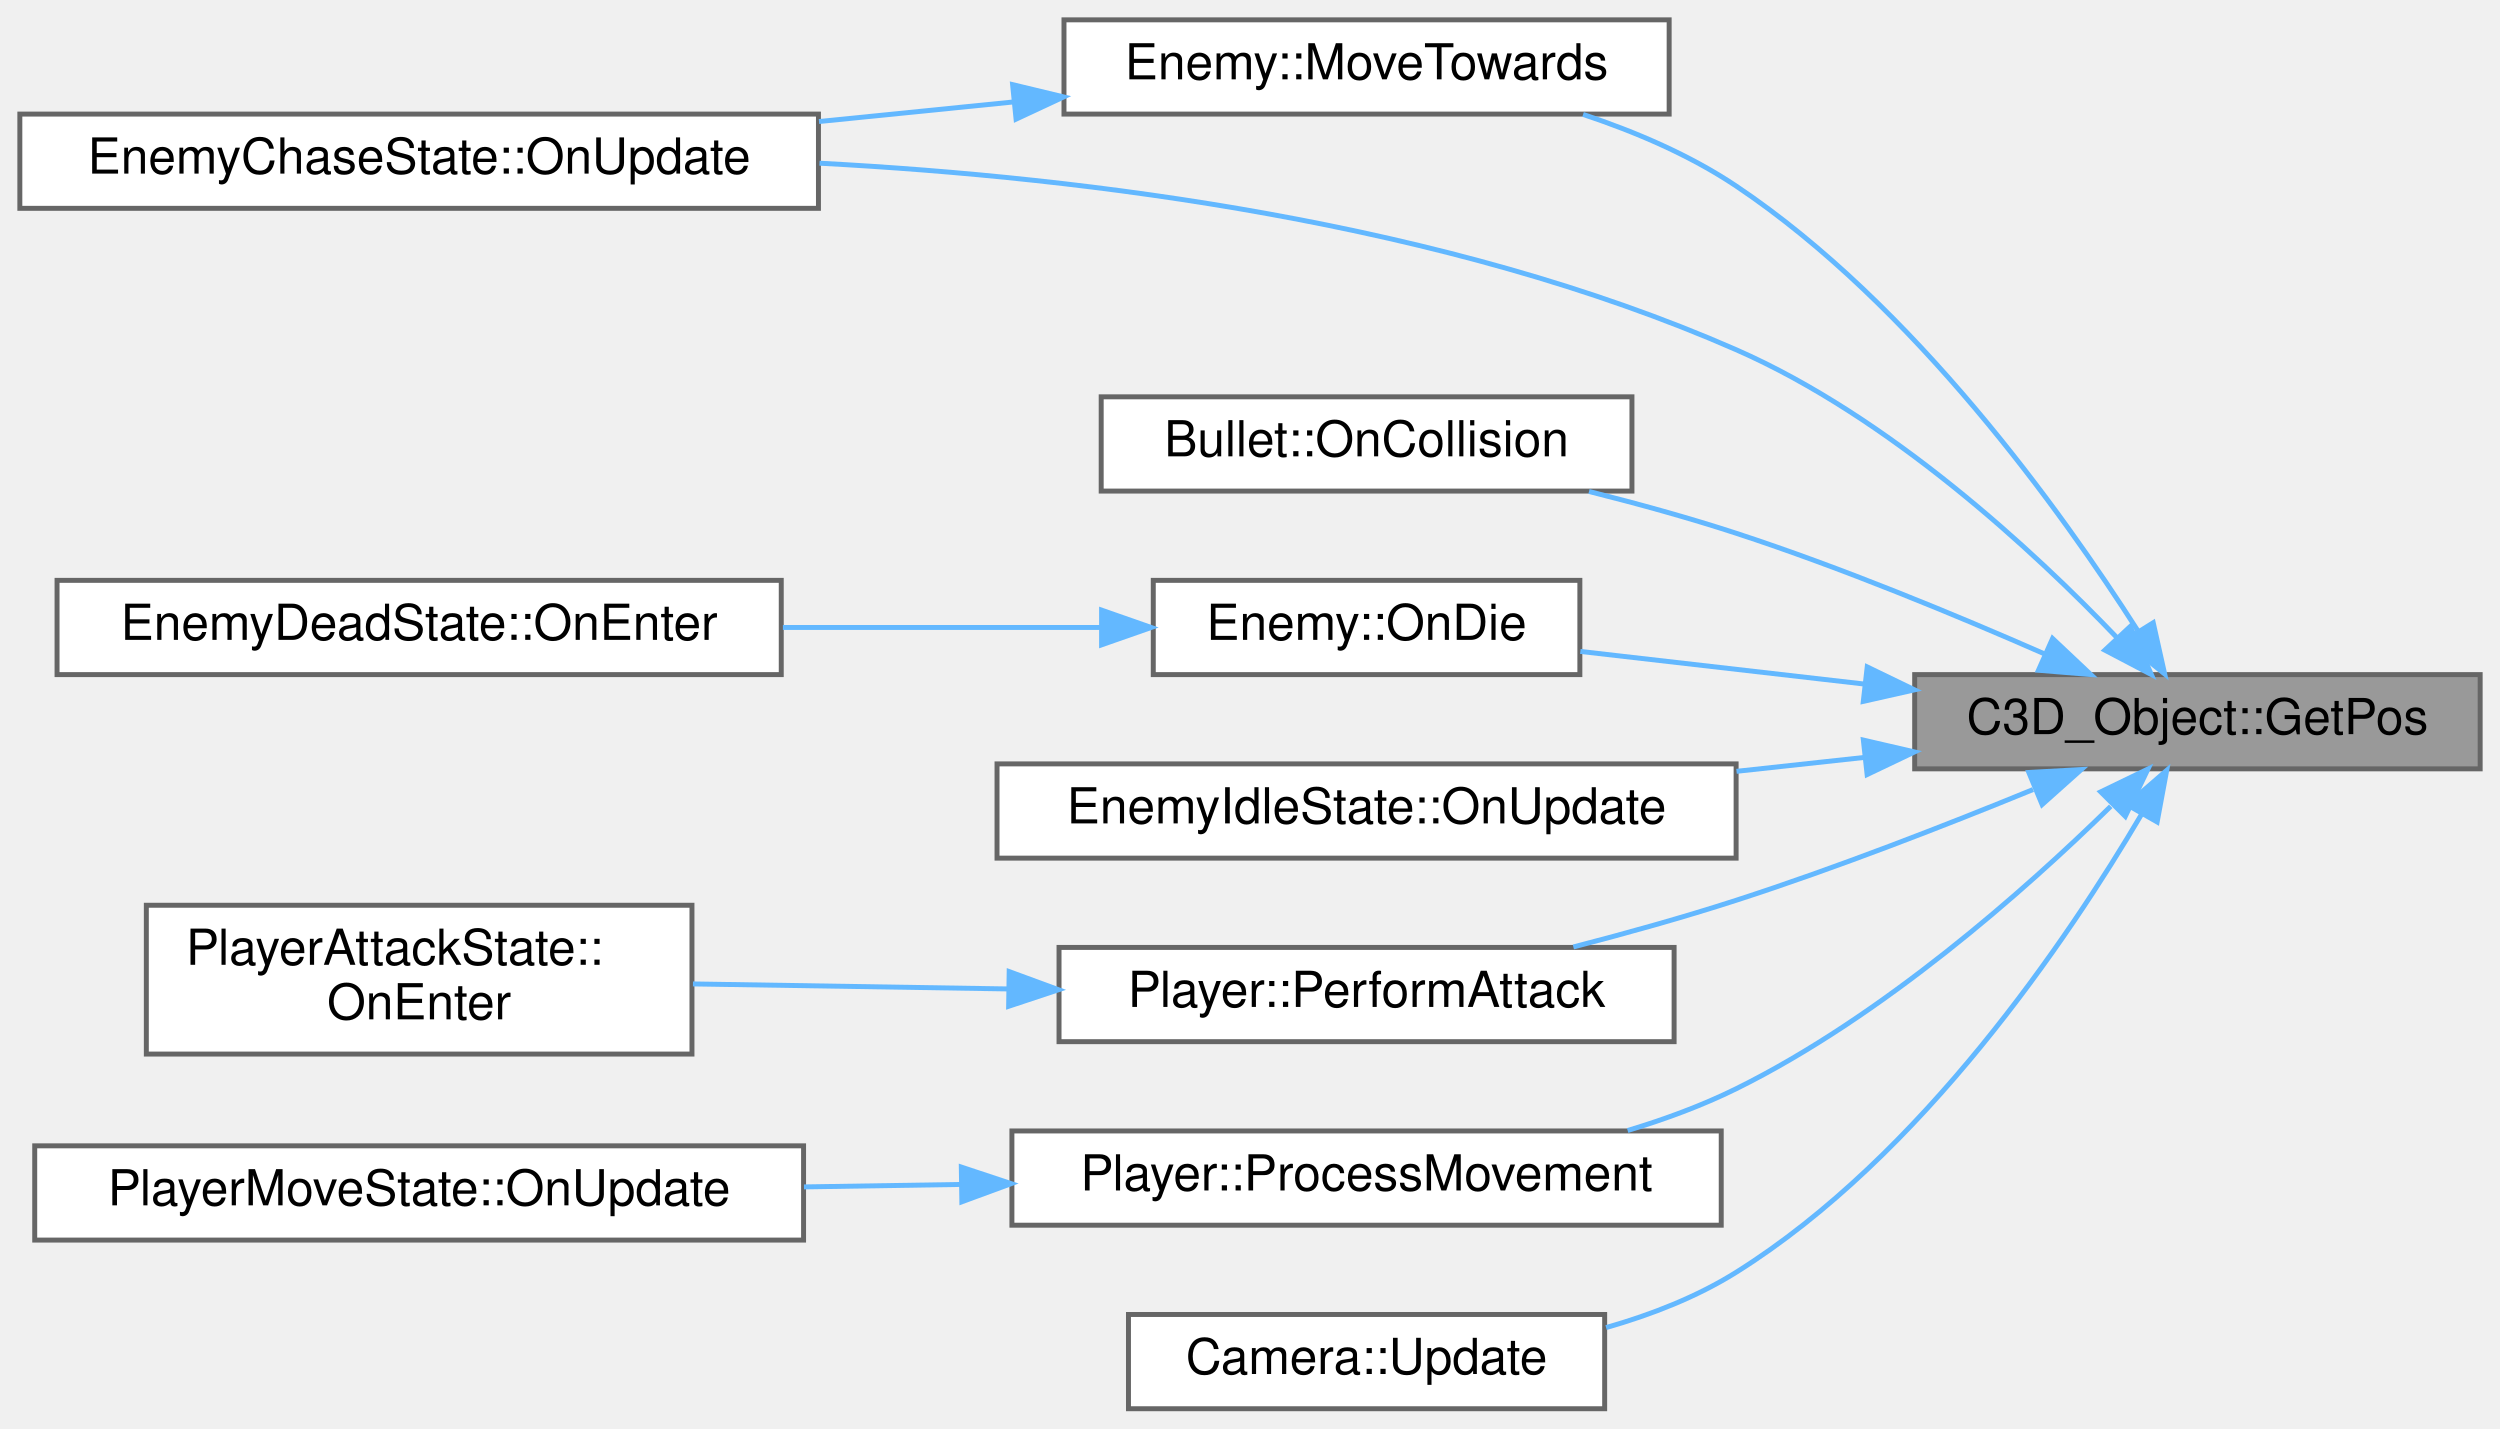
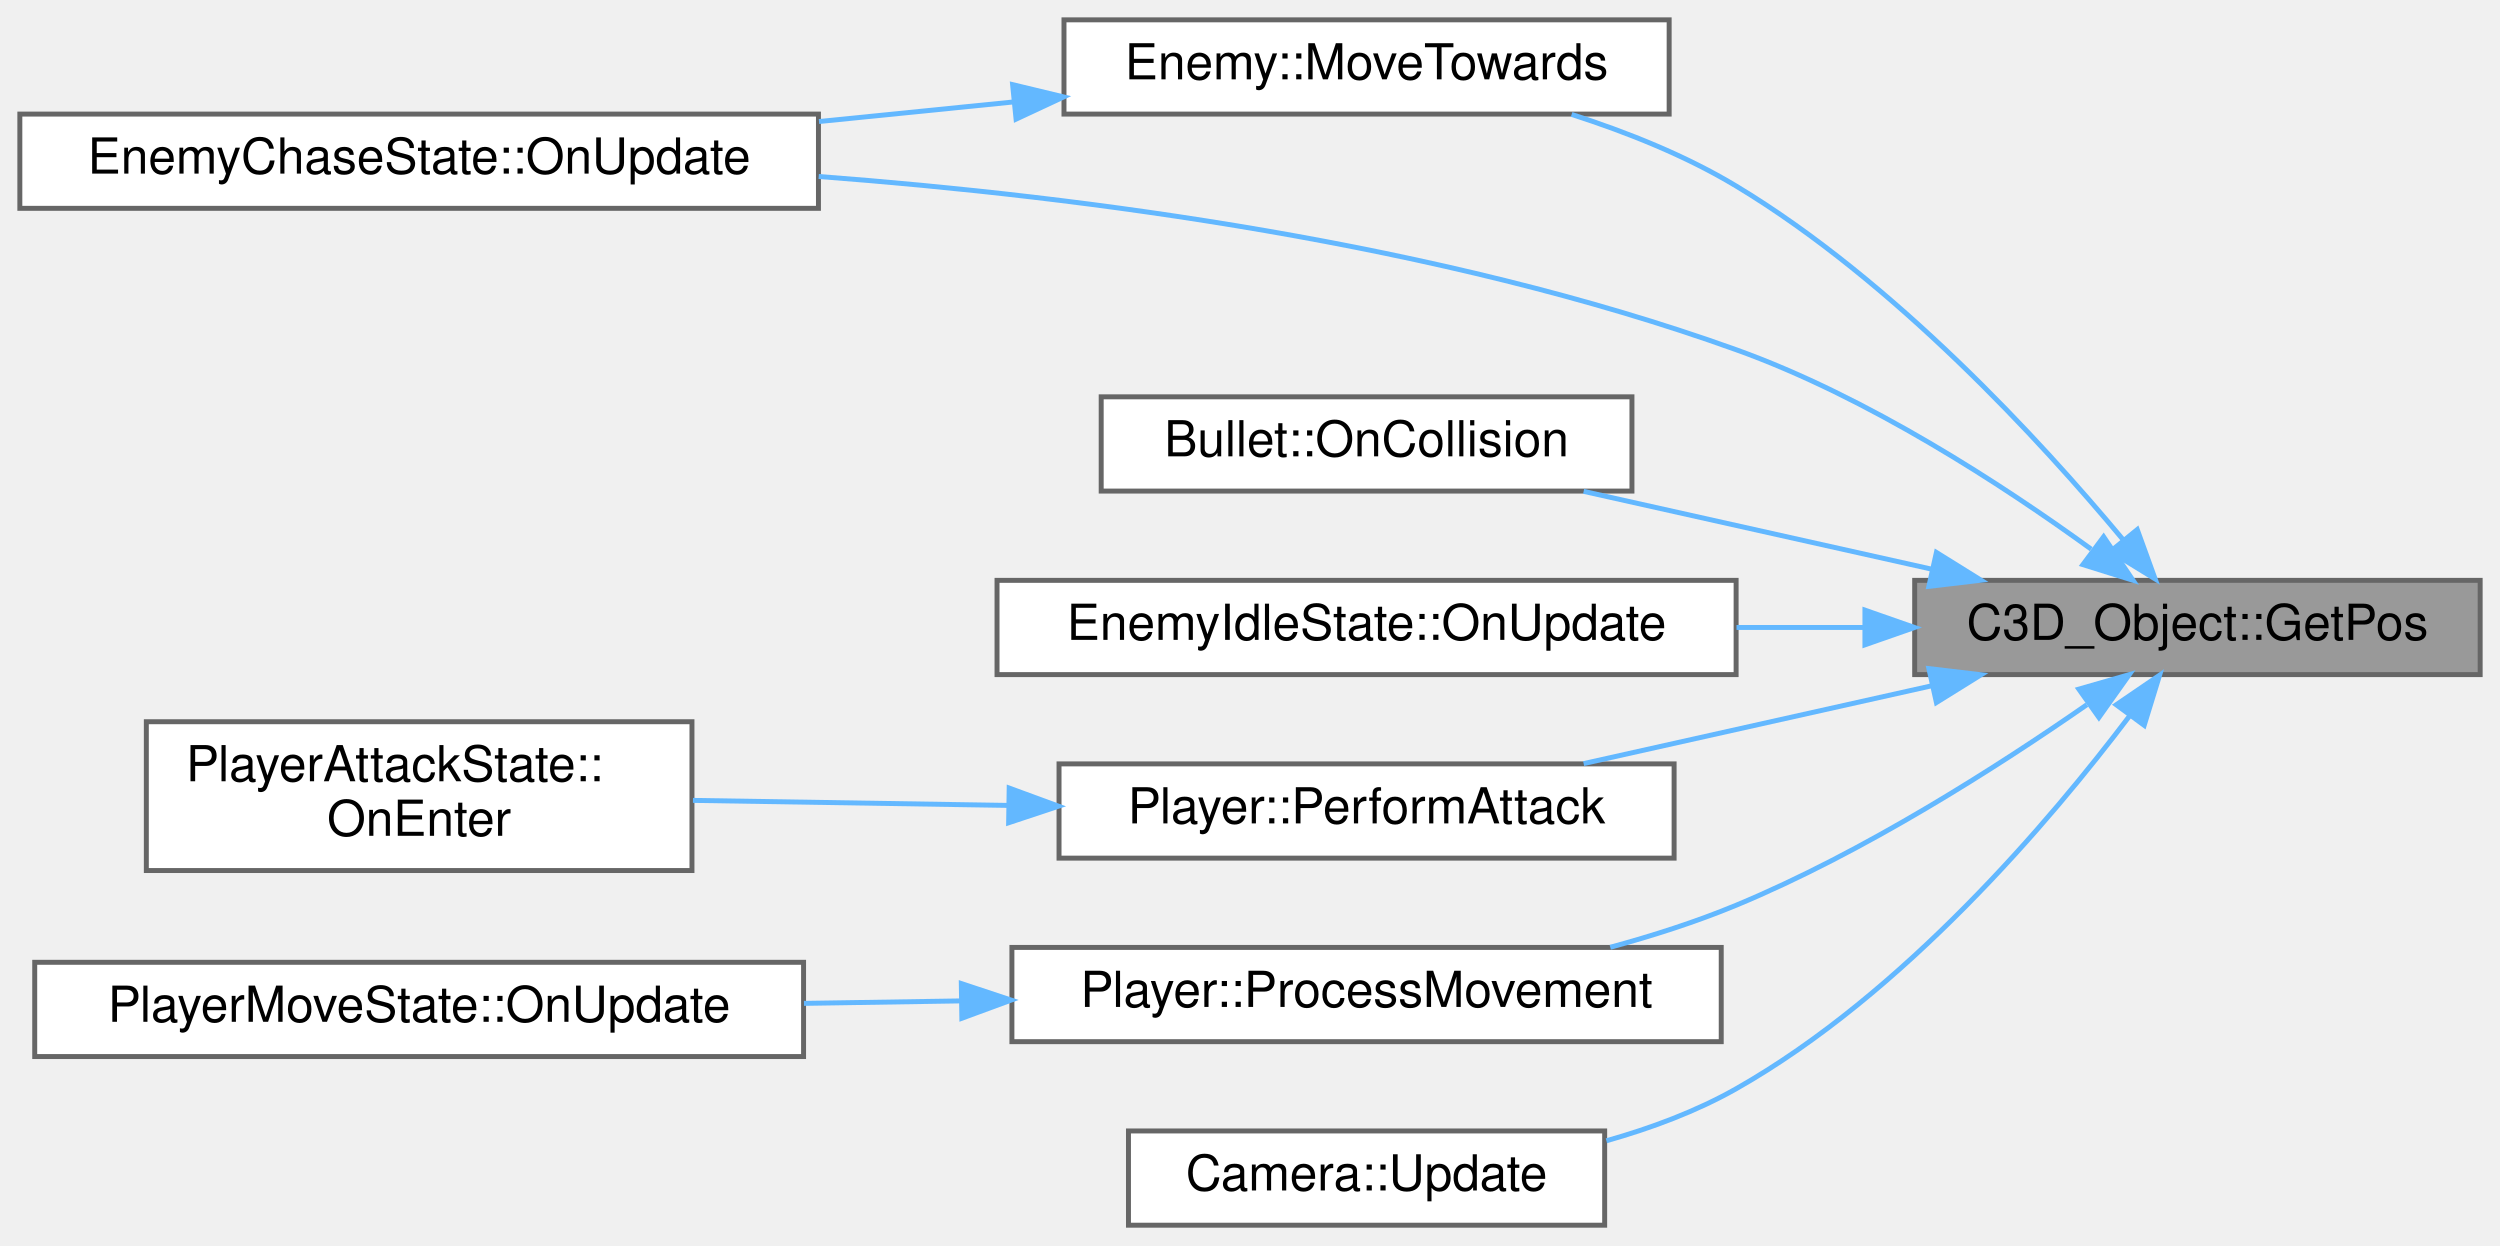
- <svg xmlns="http://www.w3.org/2000/svg" xmlns:xlink="http://www.w3.org/1999/xlink" width="504pt" height="288pt" viewBox="0.00 0.00 504.00 288.00">
-   <g id="graph0" class="graph" transform="scale(1 1) rotate(0) translate(4 284)">
+ <svg xmlns="http://www.w3.org/2000/svg" xmlns:xlink="http://www.w3.org/1999/xlink" width="504pt" height="251pt" viewBox="0.00 0.00 504.00 251.00">
+   <g id="graph0" class="graph" transform="scale(1 1) rotate(0) translate(4 247)">
    <g id="Node000001" class="node">
      <g id="a_Node000001">
        <a xlink:title=" ">
-           <polygon fill="#999999" stroke="#666666" points="496,-148 382,-148 382,-129 496,-129 496,-148" />
-           <text text-anchor="middle" x="439" y="-136" font-family="Helvetica,sans-Serif" font-size="10.00">C3D_Object::GetPos</text>
+           <polygon fill="#999999" stroke="#666666" points="496,-130 382,-130 382,-111 496,-111 496,-130" />
+           <text text-anchor="middle" x="439" y="-118" font-family="Helvetica,sans-Serif" font-size="10.00">C3D_Object::GetPos</text>
        </a>
      </g>
    </g>
    <g id="Node000002" class="node">
      <g id="a_Node000002">
        <a xlink:href="classEnemy.html#ab52d311ca2634bf6a9335c02fc11aaea" target="_top" xlink:title=" ">
-           <polygon fill="white" stroke="#666666" points="332.5,-280 210.5,-280 210.5,-261 332.5,-261 332.5,-280" />
-           <text text-anchor="middle" x="271.5" y="-268" font-family="Helvetica,sans-Serif" font-size="10.00">Enemy::MoveTowards</text>
+           <polygon fill="white" stroke="#666666" points="332.5,-243 210.5,-243 210.5,-224 332.5,-224 332.5,-243" />
+           <text text-anchor="middle" x="271.5" y="-231" font-family="Helvetica,sans-Serif" font-size="10.00">Enemy::MoveTowards</text>
        </a>
      </g>
    </g>
    <g id="edge1_Node000001_Node000002" class="edge">
      <g id="a_edge1_Node000001_Node000002">
        <a xlink:title=" ">
-           <path fill="none" stroke="#63b8ff" d="M426.93,-156.93C411.62,-180.89 381.79,-222.52 346,-246.5 336.74,-252.7 325.76,-257.41 315.15,-260.93" />
-           <polygon fill="#63b8ff" stroke="#63b8ff" points="430.09,-158.46 432.4,-148.12 424.15,-154.76 430.09,-158.46" />
+           <path fill="none" stroke="#63b8ff" d="M423.97,-138.26C407.34,-158.21 377.84,-190.32 346,-209.5 335.88,-215.6 324.03,-220.34 312.84,-223.93" />
+           <polygon fill="#63b8ff" stroke="#63b8ff" points="426.87,-140.24 430.48,-130.28 421.45,-135.82 426.87,-140.24" />
        </a>
      </g>
    </g>
    <g id="Node000003" class="node">
      <g id="a_Node000003">
        <a xlink:href="classEnemyChaseState.html#a7e06070afbc95a7aa15ca8f6ca50ad87" target="_top" xlink:title=" ">
-           <polygon fill="white" stroke="#666666" points="161,-261 0,-261 0,-242 161,-242 161,-261" />
-           <text text-anchor="middle" x="80.5" y="-249" font-family="Helvetica,sans-Serif" font-size="10.00">EnemyChaseState::OnUpdate</text>
+           <polygon fill="white" stroke="#666666" points="161,-224 0,-224 0,-205 161,-205 161,-224" />
+           <text text-anchor="middle" x="80.5" y="-212" font-family="Helvetica,sans-Serif" font-size="10.00">EnemyChaseState::OnUpdate</text>
        </a>
      </g>
    </g>
-     <g id="edge7_Node000001_Node000003" class="edge">
-       <g id="a_edge7_Node000001_Node000003">
+     <g id="edge5_Node000001_Node000003" class="edge">
+       <g id="a_edge5_Node000001_Node000003">
        <a xlink:title=" ">
-           <path fill="none" stroke="#63b8ff" d="M422.85,-155.37C405.97,-173 376.93,-199.93 346,-213.5 287.48,-239.17 215.35,-248.21 161.21,-251.1" />
-           <polygon fill="#63b8ff" stroke="#63b8ff" points="425.46,-157.71 429.72,-148.01 420.34,-152.93 425.46,-157.71" />
+           <path fill="none" stroke="#63b8ff" d="M417.58,-136.29C399.71,-149.25 372.53,-166.98 346,-176.5 286.18,-197.98 214.64,-207.35 161.05,-211.42" />
+           <polygon fill="#63b8ff" stroke="#63b8ff" points="420.09,-138.79 426.02,-130.01 415.91,-133.17 420.09,-138.79" />
        </a>
      </g>
    </g>
    <g id="Node000004" class="node">
      <g id="a_Node000004">
        <a xlink:href="classBullet.html#a2a429b2e71caf643753c108ef8bdb141" target="_top" xlink:title=" ">
-           <polygon fill="white" stroke="#666666" points="325,-204 218,-204 218,-185 325,-185 325,-204" />
-           <text text-anchor="middle" x="271.5" y="-192" font-family="Helvetica,sans-Serif" font-size="10.00">Bullet::OnCollision</text>
+           <polygon fill="white" stroke="#666666" points="325,-167 218,-167 218,-148 325,-148 325,-167" />
+           <text text-anchor="middle" x="271.5" y="-155" font-family="Helvetica,sans-Serif" font-size="10.00">Bullet::OnCollision</text>
        </a>
      </g>
    </g>
    <g id="edge3_Node000001_Node000004" class="edge">
      <g id="a_edge3_Node000001_Node000004">
        <a xlink:title=" ">
-           <path fill="none" stroke="#63b8ff" d="M408.22,-152.15C390.42,-159.96 367.2,-169.57 346,-176.5 336.51,-179.6 326.18,-182.45 316.34,-184.92" />
-           <polygon fill="#63b8ff" stroke="#63b8ff" points="409.8,-155.28 417.51,-148.01 406.95,-148.88 409.8,-155.28" />
+           <path fill="none" stroke="#63b8ff" d="M385.58,-132.22C362.91,-137.29 336.73,-143.14 315.26,-147.94" />
+           <polygon fill="#63b8ff" stroke="#63b8ff" points="386.38,-135.63 395.38,-130.03 384.86,-128.79 386.38,-135.63" />
        </a>
      </g>
    </g>
    <g id="Node000005" class="node">
      <g id="a_Node000005">
-         <a xlink:href="classEnemy.html#ac04ab8e01b51d6205afbe8223d06189c" target="_top" xlink:title=" ">
-           <polygon fill="white" stroke="#666666" points="314.5,-167 228.5,-167 228.5,-148 314.5,-148 314.5,-167" />
-           <text text-anchor="middle" x="271.5" y="-155" font-family="Helvetica,sans-Serif" font-size="10.00">Enemy::OnDie</text>
+         <a xlink:href="classEnemyIdleState.html#ac178d6ca196e4998046a5dea07a3a908" target="_top" xlink:title=" ">
+           <polygon fill="white" stroke="#666666" points="346,-130 197,-130 197,-111 346,-111 346,-130" />
+           <text text-anchor="middle" x="271.5" y="-118" font-family="Helvetica,sans-Serif" font-size="10.00">EnemyIdleState::OnUpdate</text>
        </a>
      </g>
    </g>
    <g id="edge4_Node000001_Node000005" class="edge">
      <g id="a_edge4_Node000001_Node000005">
        <a xlink:title=" ">
-           <path fill="none" stroke="#63b8ff" d="M371.99,-146.08C352.65,-148.3 332.03,-150.67 314.6,-152.67" />
-           <polygon fill="#63b8ff" stroke="#63b8ff" points="372.43,-149.55 381.97,-144.93 371.64,-142.6 372.43,-149.55" />
+           <path fill="none" stroke="#63b8ff" d="M371.8,-120.5C363.34,-120.5 354.64,-120.5 346.08,-120.5" />
+           <polygon fill="#63b8ff" stroke="#63b8ff" points="371.97,-124 381.97,-120.5 371.97,-117 371.97,-124" />
        </a>
      </g>
    </g>
-     <g id="Node000007" class="node">
-       <g id="a_Node000007">
-         <a xlink:href="classEnemyIdleState.html#ac178d6ca196e4998046a5dea07a3a908" target="_top" xlink:title=" ">
-           <polygon fill="white" stroke="#666666" points="346,-130 197,-130 197,-111 346,-111 346,-130" />
-           <text text-anchor="middle" x="271.5" y="-118" font-family="Helvetica,sans-Serif" font-size="10.00">EnemyIdleState::OnUpdate</text>
-         </a>
-       </g>
-     </g>
-     <g id="edge6_Node000001_Node000007" class="edge">
-       <g id="a_edge6_Node000001_Node000007">
-         <a xlink:title=" ">
-           <path fill="none" stroke="#63b8ff" d="M371.8,-131.3C363.34,-130.38 354.64,-129.43 346.08,-128.5" />
-           <polygon fill="#63b8ff" stroke="#63b8ff" points="371.65,-134.8 381.97,-132.41 372.41,-127.85 371.65,-134.8" />
-         </a>
-       </g>
-     </g>
-     <g id="Node000008" class="node">
-       <g id="a_Node000008">
+     <g id="Node000006" class="node">
+       <g id="a_Node000006">
        <a xlink:href="classPlayer.html#a474e6c60a290fb7fa0ff2c1f407e4b49" target="_top" xlink:title=" ">
          <polygon fill="white" stroke="#666666" points="333.5,-93 209.5,-93 209.5,-74 333.5,-74 333.5,-93" />
          <text text-anchor="middle" x="271.5" y="-81" font-family="Helvetica,sans-Serif" font-size="10.00">Player::PerformAttack</text>
        </a>
      </g>
    </g>
-     <g id="edge8_Node000001_Node000008" class="edge">
-       <g id="a_edge8_Node000001_Node000008">
+     <g id="edge6_Node000001_Node000006" class="edge">
+       <g id="a_edge6_Node000001_Node000006">
        <a xlink:title=" ">
-           <path fill="none" stroke="#63b8ff" d="M405.86,-124.83C388.35,-117.66 366.19,-109.03 346,-102.5 335.47,-99.09 323.93,-95.87 313.19,-93.09" />
-           <polygon fill="#63b8ff" stroke="#63b8ff" points="405.01,-128.27 415.59,-128.86 407.69,-121.8 405.01,-128.27" />
+           <path fill="none" stroke="#63b8ff" d="M385.58,-108.78C362.91,-103.71 336.73,-97.86 315.26,-93.06" />
+           <polygon fill="#63b8ff" stroke="#63b8ff" points="384.86,-112.21 395.38,-110.97 386.38,-105.37 384.86,-112.21" />
        </a>
      </g>
    </g>
-     <g id="Node000010" class="node">
-       <g id="a_Node000010">
+     <g id="Node000008" class="node">
+       <g id="a_Node000008">
        <a xlink:href="classPlayer.html#a9956700465676748068c1e95cb0e72af" target="_top" xlink:title=" ">
          <polygon fill="white" stroke="#666666" points="343,-56 200,-56 200,-37 343,-37 343,-56" />
          <text text-anchor="middle" x="271.5" y="-44" font-family="Helvetica,sans-Serif" font-size="10.00">Player::ProcessMovement</text>
        </a>
      </g>
    </g>
-     <g id="edge10_Node000001_Node000010" class="edge">
-       <g id="a_edge10_Node000001_Node000010">
+     <g id="edge8_Node000001_Node000008" class="edge">
+       <g id="a_edge8_Node000001_Node000008">
        <a xlink:title=" ">
-           <path fill="none" stroke="#63b8ff" d="M421.52,-121.44C404.24,-104.52 375.53,-79.09 346,-64.5 339.17,-61.13 331.66,-58.36 324.13,-56.09" />
-           <polygon fill="#63b8ff" stroke="#63b8ff" points="419.5,-124.36 429.04,-128.97 424.46,-119.42 419.5,-124.36" />
+           <path fill="none" stroke="#63b8ff" d="M416.71,-104.93C398.68,-92.41 371.74,-75.18 346,-64.5 337.99,-61.18 329.23,-58.37 320.63,-56.03" />
+           <polygon fill="#63b8ff" stroke="#63b8ff" points="415.09,-108.07 425.27,-111 419.14,-102.36 415.09,-108.07" />
        </a>
      </g>
    </g>
-     <g id="Node000012" class="node">
-       <g id="a_Node000012">
+     <g id="Node000010" class="node">
+       <g id="a_Node000010">
        <a xlink:href="classCamera.html#adba920a003ec354ebaa7d78496d168f1" target="_top" xlink:title=" ">
          <polygon fill="white" stroke="#666666" points="319.5,-19 223.5,-19 223.5,0 319.5,0 319.5,-19" />
          <text text-anchor="middle" x="271.5" y="-7" font-family="Helvetica,sans-Serif" font-size="10.00">Camera::Update</text>
        </a>
      </g>
    </g>
-     <g id="edge12_Node000001_Node000012" class="edge">
-       <g id="a_edge12_Node000001_Node000012">
+     <g id="edge10_Node000001_Node000010" class="edge">
+       <g id="a_edge10_Node000001_Node000010">
        <a xlink:title=" ">
-           <path fill="none" stroke="#63b8ff" d="M427.74,-119.84C413.01,-94.86 383.46,-50.95 346,-27.5 338.09,-22.55 328.92,-18.96 319.79,-16.36" />
-           <polygon fill="#63b8ff" stroke="#63b8ff" points="424.81,-121.76 432.81,-128.7 430.88,-118.29 424.81,-121.76" />
+           <path fill="none" stroke="#63b8ff" d="M425.38,-102.74C409.36,-81.55 379.72,-46.6 346,-27.5 338,-22.97 328.88,-19.57 319.85,-17.02" />
+           <polygon fill="#63b8ff" stroke="#63b8ff" points="422.63,-104.92 431.38,-110.89 428.27,-100.77 422.63,-104.92" />
        </a>
      </g>
    </g>
    <g id="edge2_Node000002_Node000003" class="edge">
      <g id="a_edge2_Node000002_Node000003">
        <a xlink:title=" ">
-           <path fill="none" stroke="#63b8ff" d="M200.35,-263.45C187.56,-262.16 174.15,-260.81 161.11,-259.5" />
-           <polygon fill="#63b8ff" stroke="#63b8ff" points="200.14,-266.94 210.44,-264.46 200.84,-259.98 200.14,-266.94" />
+           <path fill="none" stroke="#63b8ff" d="M200.35,-226.45C187.56,-225.16 174.15,-223.81 161.11,-222.5" />
+           <polygon fill="#63b8ff" stroke="#63b8ff" points="200.14,-229.94 210.44,-227.46 200.84,-222.98 200.14,-229.94" />
        </a>
      </g>
    </g>
-     <g id="Node000006" class="node">
-       <g id="a_Node000006">
-         <a xlink:href="classEnemyDeadState.html#ac3c71c305df56d398c59593976843d92" target="_top" xlink:title=" ">
-           <polygon fill="white" stroke="#666666" points="153.5,-167 7.5,-167 7.5,-148 153.5,-148 153.5,-167" />
-           <text text-anchor="middle" x="80.5" y="-155" font-family="Helvetica,sans-Serif" font-size="10.00">EnemyDeadState::OnEnter</text>
-         </a>
-       </g>
-     </g>
-     <g id="edge5_Node000005_Node000006" class="edge">
-       <g id="a_edge5_Node000005_Node000006">
-         <a xlink:title=" ">
-           <path fill="none" stroke="#63b8ff" d="M218.01,-157.5C198.16,-157.5 175.19,-157.5 153.83,-157.5" />
-           <polygon fill="#63b8ff" stroke="#63b8ff" points="218.08,-161 228.08,-157.5 218.08,-154 218.08,-161" />
-         </a>
-       </g>
-     </g>
-     <g id="Node000009" class="node">
-       <g id="a_Node000009">
+     <g id="Node000007" class="node">
+       <g id="a_Node000007">
        <a xlink:href="classPlayerAttackState.html#aaeacef4c13b891cfe493e710960378d2" target="_top" xlink:title=" ">
          <polygon fill="white" stroke="#666666" points="135.5,-101.5 25.5,-101.5 25.5,-71.5 135.5,-71.5 135.5,-101.5" />
          <text text-anchor="start" x="33.5" y="-89.5" font-family="Helvetica,sans-Serif" font-size="10.00">PlayerAttackState::</text>
          <text text-anchor="middle" x="80.5" y="-78.5" font-family="Helvetica,sans-Serif" font-size="10.00">OnEnter</text>
        </a>
      </g>
    </g>
-     <g id="edge9_Node000008_Node000009" class="edge">
-       <g id="a_edge9_Node000008_Node000009">
+     <g id="edge7_Node000006_Node000007" class="edge">
+       <g id="a_edge7_Node000006_Node000007">
        <a xlink:title=" ">
          <path fill="none" stroke="#63b8ff" d="M199.22,-84.63C178.17,-84.97 155.48,-85.33 135.7,-85.64" />
          <polygon fill="#63b8ff" stroke="#63b8ff" points="199.45,-88.13 209.4,-84.47 199.34,-81.13 199.45,-88.13" />
        </a>
      </g>
    </g>
-     <g id="Node000011" class="node">
-       <g id="a_Node000011">
+     <g id="Node000009" class="node">
+       <g id="a_Node000009">
        <a xlink:href="classPlayerMoveState.html#ae642c0f7ac9253c7da1515f431bee7dc" target="_top" xlink:title=" ">
          <polygon fill="white" stroke="#666666" points="158,-53 3,-53 3,-34 158,-34 158,-53" />
          <text text-anchor="middle" x="80.5" y="-41" font-family="Helvetica,sans-Serif" font-size="10.00">PlayerMoveState::OnUpdate</text>
        </a>
      </g>
    </g>
-     <g id="edge11_Node000010_Node000011" class="edge">
-       <g id="a_edge11_Node000010_Node000011">
+     <g id="edge9_Node000008_Node000009" class="edge">
+       <g id="a_edge9_Node000008_Node000009">
        <a xlink:title=" ">
          <path fill="none" stroke="#63b8ff" d="M189.84,-45.22C179.31,-45.05 168.54,-44.88 158.08,-44.72" />
          <polygon fill="#63b8ff" stroke="#63b8ff" points="189.8,-48.72 199.85,-45.38 189.91,-41.72 189.8,-48.72" />
        </a>
      </g>
    </g>
  </g>
</svg>
